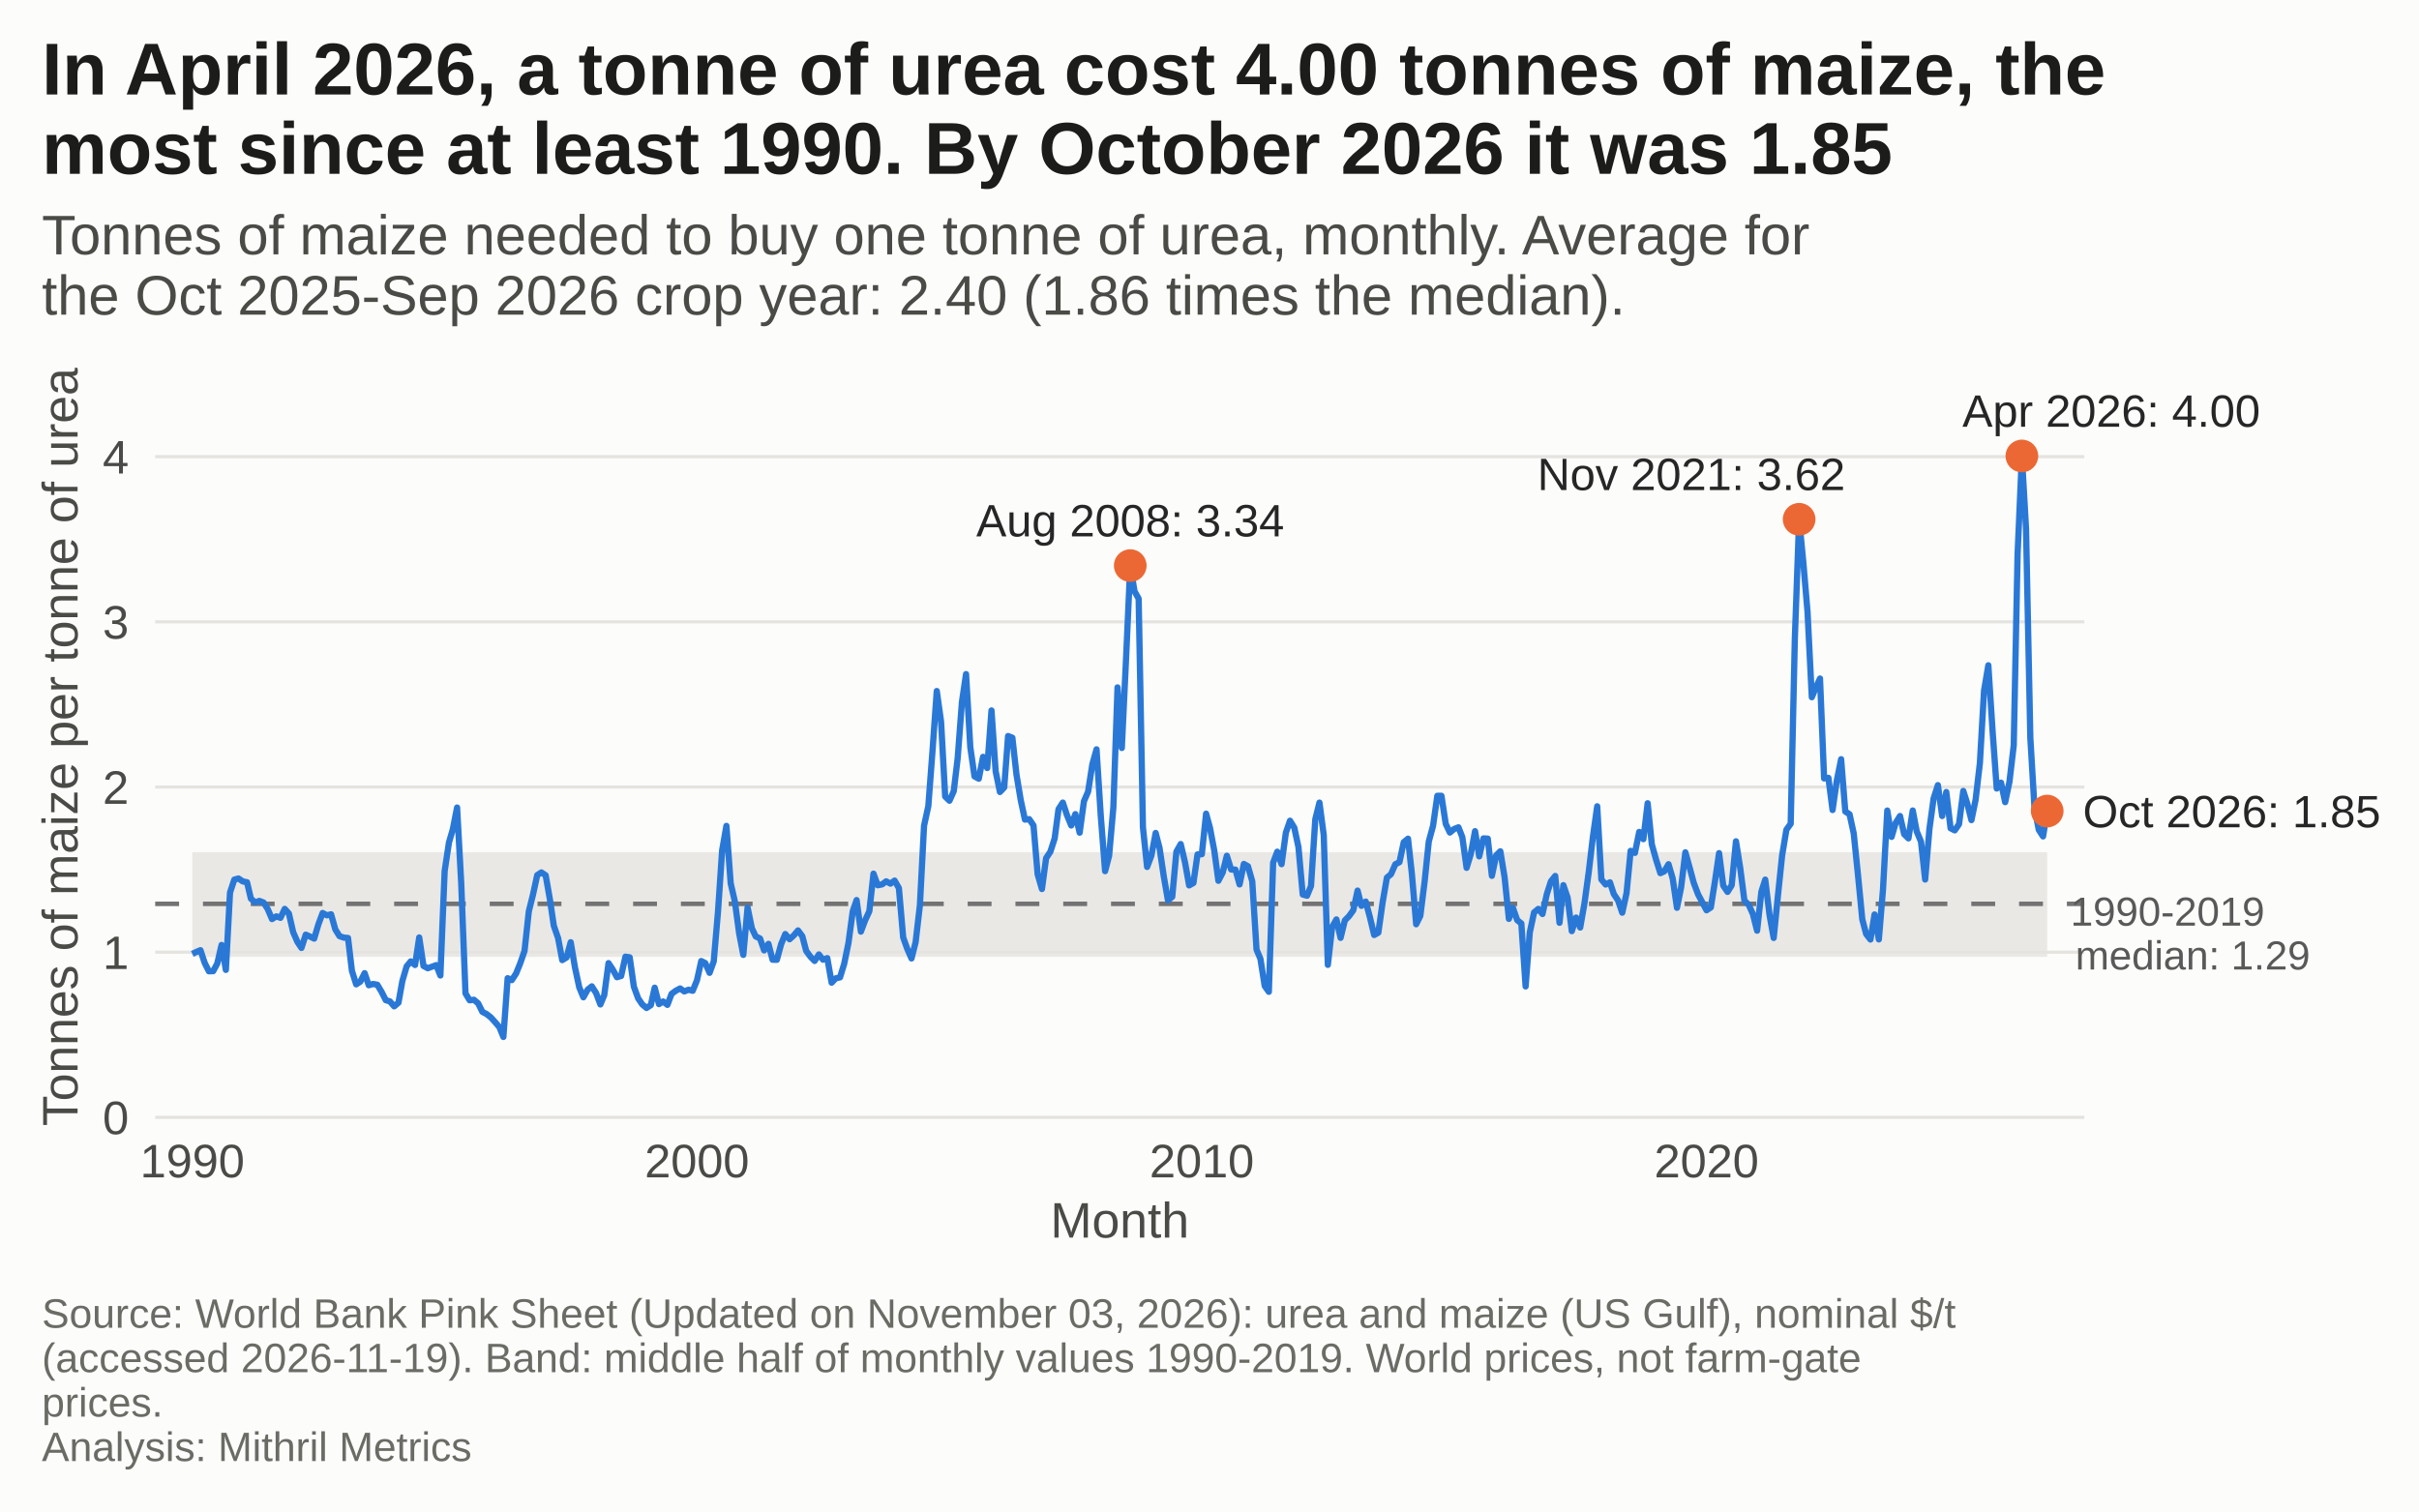
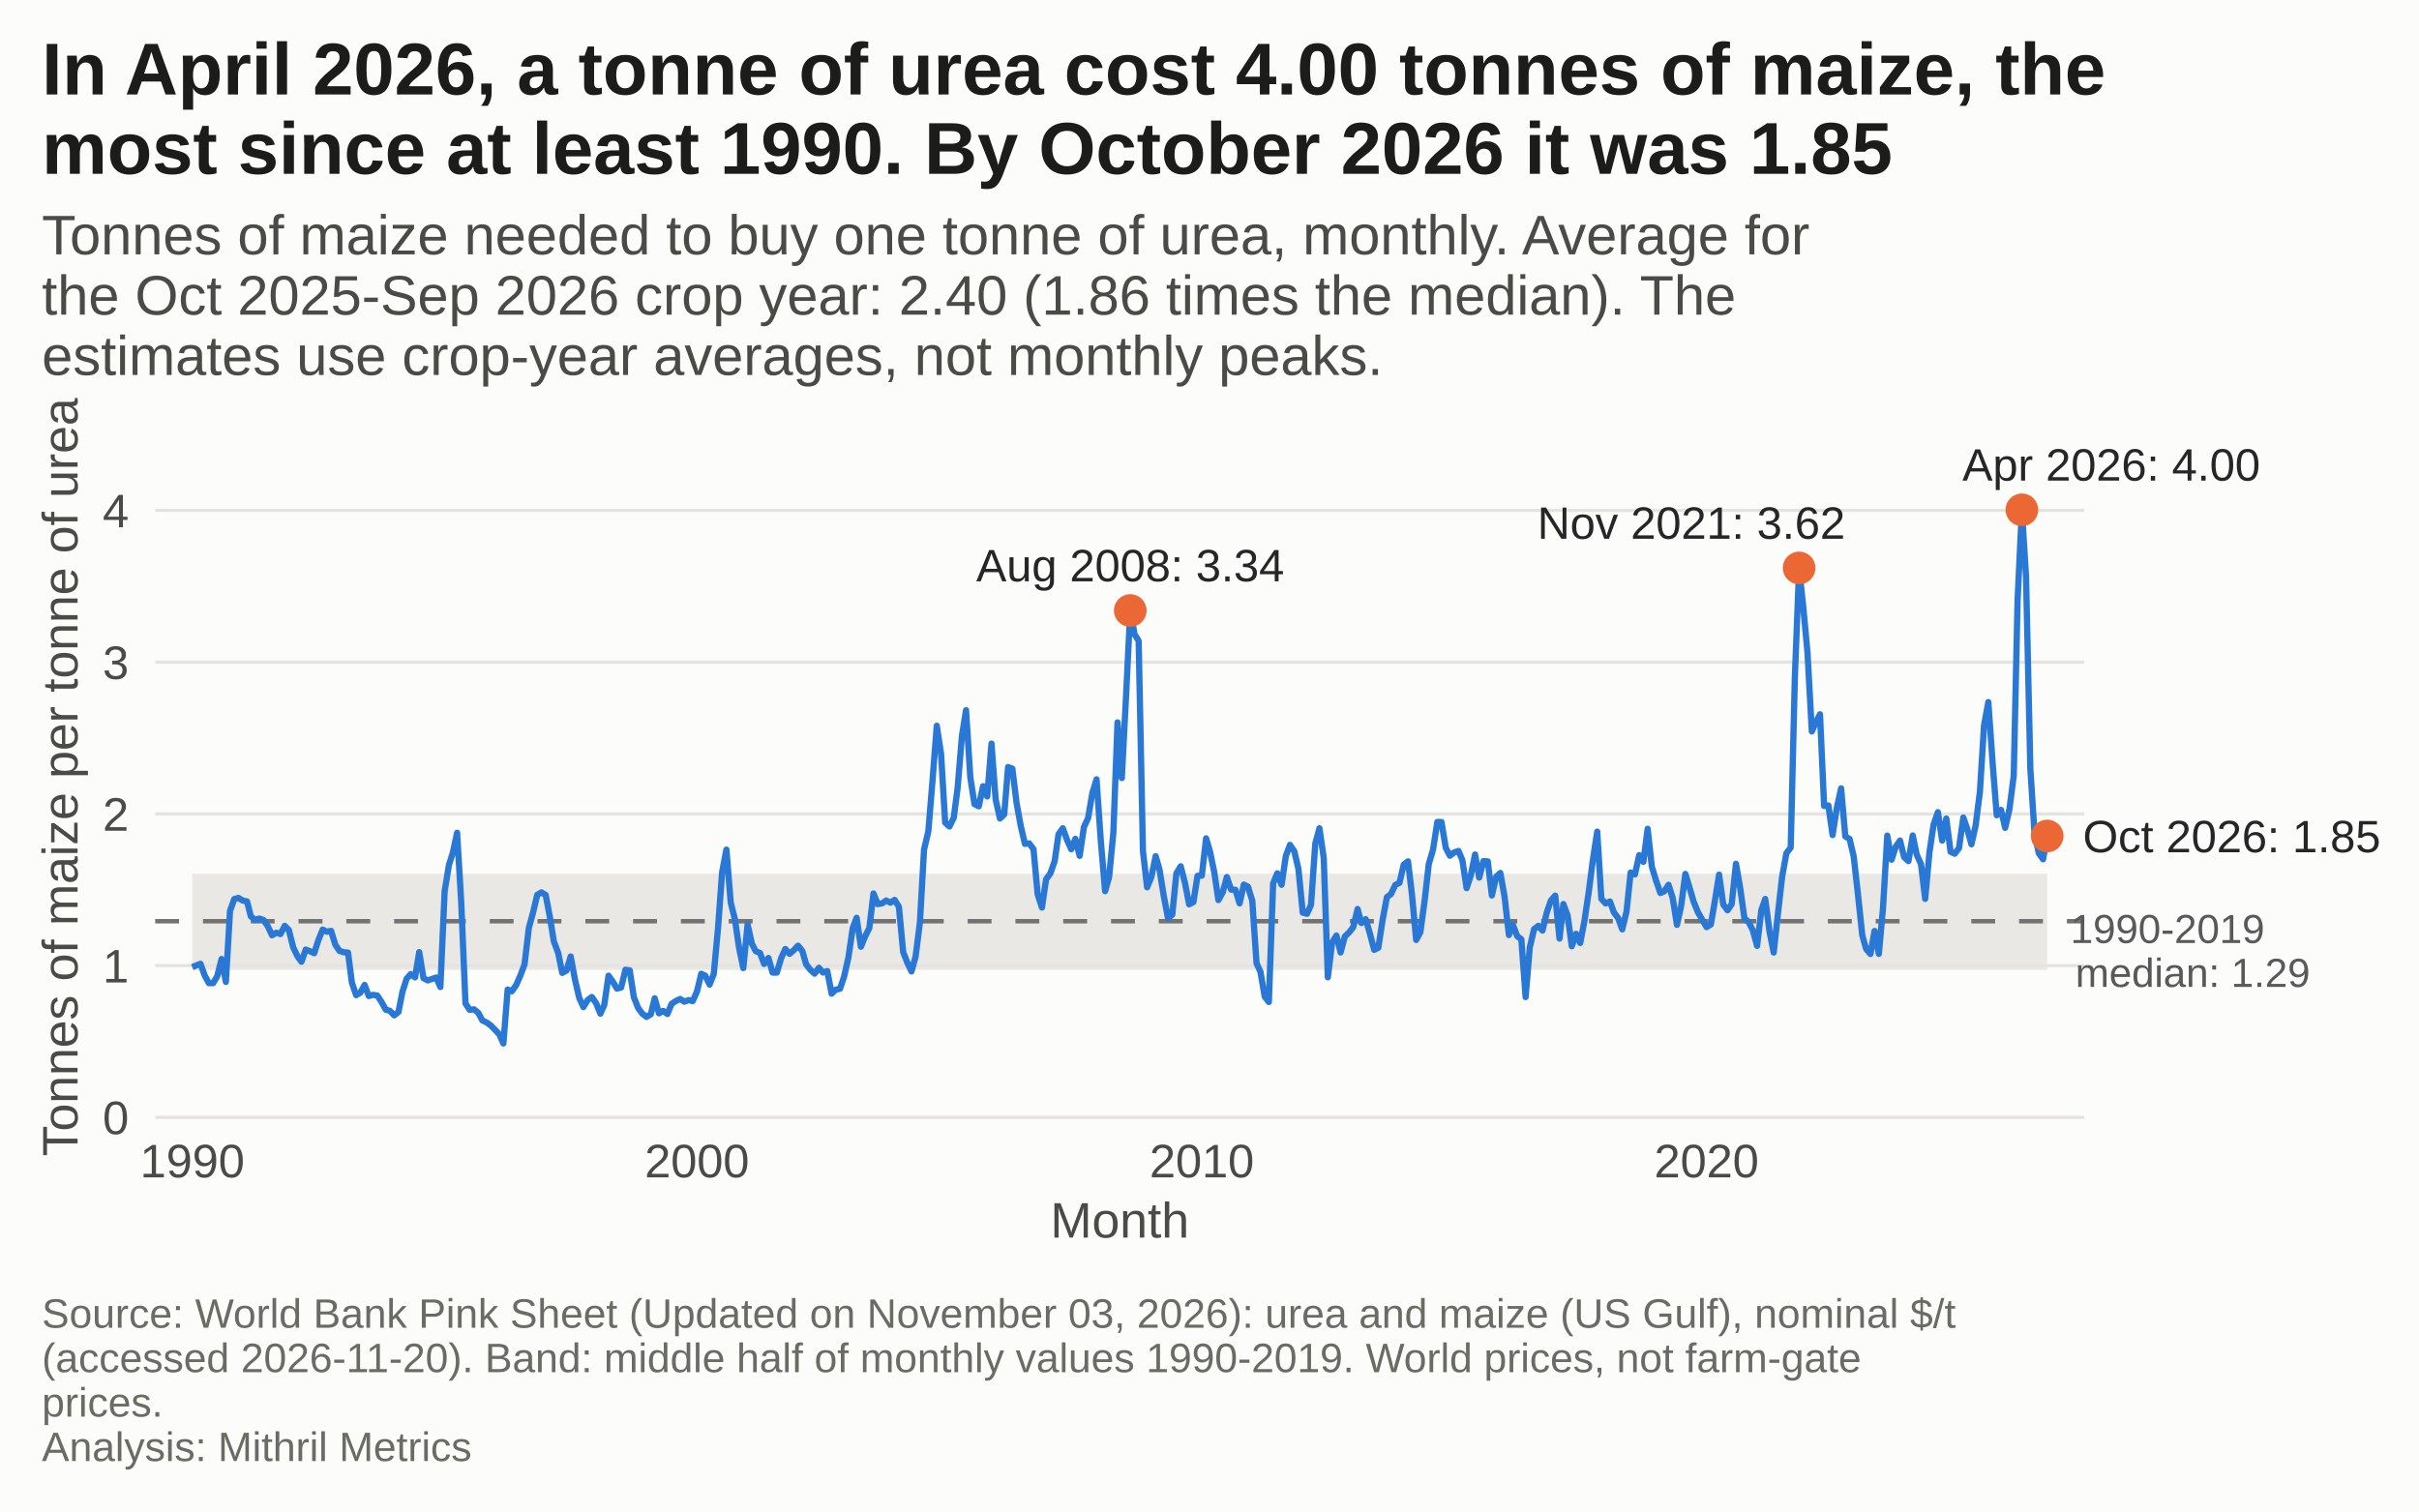
<svg xmlns="http://www.w3.org/2000/svg" width="576.00pt" height="360.00pt" viewBox="0 0 576.00 360.00">
  <g class="svglite">
    <defs>
      <style type="text/css">
    .svglite line, .svglite polyline, .svglite polygon, .svglite path, .svglite rect, .svglite circle {
      fill: none;
      stroke: #000000;
      stroke-linecap: round;
      stroke-linejoin: round;
      stroke-miterlimit: 10.00;
    }
    .svglite text {
      white-space: pre;
    }
    .svglite g.glyphgroup path {
      fill: inherit;
      stroke: none;
    }
  </style>
    </defs>
    <rect width="100%" height="100%" style="stroke: none; fill: #FCFCFB;" />
    <defs>
      <clipPath id="cpMC4wMHw1NzYuMDB8MC4wMHwzNjAuMDA=">
        <rect x="0.00" y="0.00" width="576.00" height="360.00" />
      </clipPath>
    </defs>
    <g clip-path="url(#cpMC4wMHw1NzYuMDB8MC4wMHwzNjAuMDA=)">
-       <rect x="0.00" y="0" width="576.00" height="360.00" style="stroke-width: 1.36; stroke: none; fill: #FCFCFB;" />
+       <rect x="0.00" y="0.00" width="576.00" height="360.00" style="stroke-width: 1.36; stroke: none; fill: #FCFCFB;" />
      <polyline points="36.95,266.12 496.30,266.12 " style="stroke-width: 0.75; stroke: #E4E3DF; stroke-linecap: butt;" />
-       <polyline points="36.95,226.78 496.30,226.78 " style="stroke-width: 0.75; stroke: #E4E3DF; stroke-linecap: butt;" />
-       <polyline points="36.95,187.44 496.30,187.44 " style="stroke-width: 0.75; stroke: #E4E3DF; stroke-linecap: butt;" />
-       <polyline points="36.95,148.10 496.30,148.10 " style="stroke-width: 0.75; stroke: #E4E3DF; stroke-linecap: butt;" />
-       <polyline points="36.95,108.76 496.30,108.76 " style="stroke-width: 0.75; stroke: #E4E3DF; stroke-linecap: butt;" />
-       <rect x="45.79" y="202.96" width="441.68" height="24.94" style="stroke-width: 1.36; stroke: none; stroke-linecap: butt; stroke-linejoin: miter; fill: #E4E3DF; fill-opacity: 0.80;" />
-       <line x1="36.95" y1="215.27" x2="496.30" y2="215.27" style="stroke-width: 1.07; stroke: #737373; stroke-dasharray: 5.69,5.69; stroke-linecap: butt;" />
-       <polyline points="45.79,227.19 46.81,226.70 47.73,226.31 48.75,229.36 49.74,231.33 50.76,231.30 51.74,229.48 52.76,225.06 53.78,231.00 54.77,212.58 55.79,209.50 56.78,209.23 57.80,209.92 58.82,210.13 59.74,214.02 60.76,214.94 61.75,214.57 62.77,214.96 63.75,216.52 64.77,218.90 65.79,218.25 66.78,218.60 67.80,216.47 68.79,217.58 69.81,222.03 70.83,224.35 71.78,225.77 72.80,222.61 73.79,223.05 74.81,223.55 75.80,220.20 76.82,217.45 77.84,218.00 78.83,217.76 79.85,221.37 80.83,222.95 81.85,223.31 82.87,223.40 83.79,231.19 84.81,234.44 85.80,233.80 86.82,231.78 87.81,234.66 88.83,234.35 89.85,234.54 90.84,236.20 91.86,238.21 92.84,238.50 93.86,239.68 94.88,238.82 95.81,233.63 96.83,230.15 97.81,228.97 98.83,229.83 99.82,223.28 100.84,230.06 101.86,230.61 102.85,230.24 103.87,229.87 104.86,232.34 105.88,207.44 106.90,200.68 107.82,197.52 108.84,192.33 109.82,210.27 110.84,236.59 111.83,238.24 112.85,238.11 113.87,238.99 114.86,240.99 115.88,241.53 116.87,242.31 117.89,243.44 118.91,244.63 119.86,246.97 120.88,232.98 121.87,233.43 122.89,231.86 123.88,229.42 124.90,226.46 125.92,217.04 126.90,213.12 127.92,208.43 128.91,207.79 129.93,208.47 130.95,214.27 131.87,220.49 132.89,223.43 133.88,228.67 134.90,228.04 135.89,224.41 136.91,230.40 137.93,235.16 138.91,237.53 139.93,235.71 140.92,234.92 141.94,236.52 142.96,239.23 143.88,237.01 144.90,229.39 145.89,230.89 146.91,232.74 147.90,232.45 148.92,227.85 149.94,228.01 150.93,234.98 151.95,237.77 152.93,239.22 153.95,240.07 154.97,239.39 155.89,235.24 156.91,239.15 157.90,238.52 158.92,239.33 159.91,236.71 160.93,235.96 161.95,235.42 162.94,236.13 163.96,235.72 164.94,235.98 165.96,233.48 166.98,228.89 167.94,229.38 168.96,231.70 169.95,228.98 170.97,217.07 171.95,202.54 172.97,196.70 173.99,210.39 174.98,214.70 176.00,222.28 176.99,227.42 178.01,216.12 179.03,221.09 179.95,223.03 180.97,223.52 181.96,226.36 182.98,224.80 183.96,228.58 184.98,228.60 186.00,224.86 186.99,222.46 188.01,223.70 189.00,222.80 190.02,221.60 191.04,222.97 191.96,226.47 192.98,227.86 193.97,228.87 194.99,227.32 195.97,228.57 196.99,228.19 198.02,234.05 199.00,233.02 200.02,232.78 201.01,229.57 202.03,224.59 203.05,217.05 203.97,214.37 204.99,221.89 205.98,219.24 207.00,217.03 207.99,208.08 209.01,210.84 210.03,210.64 211.01,209.91 212.03,210.46 213.02,209.73 214.04,211.52 215.06,223.27 216.02,225.95 217.04,228.28 218.02,224.42 219.04,215.61 220.03,196.67 221.05,191.97 222.07,178.48 223.06,164.58 224.08,171.86 225.06,189.71 226.08,190.71 227.10,188.44 228.03,180.63 229.05,167.22 230.03,160.55 231.05,178.00 232.04,184.91 233.06,185.47 234.08,180.26 235.07,182.92 236.09,169.21 237.08,183.70 238.10,188.63 239.12,187.55 240.04,175.30 241.06,175.71 242.04,184.49 243.06,190.60 244.05,195.20 245.07,195.10 246.09,196.59 247.08,208.24 248.10,211.74 249.09,204.39 250.11,202.86 251.13,199.69 252.05,192.72 253.07,191.15 254.06,194.14 255.08,196.61 256.06,193.90 257.08,198.32 258.10,190.85 259.09,188.54 260.11,182.00 261.10,178.47 262.12,194.44 263.14,207.48 264.09,203.85 265.11,192.28 266.10,163.72 267.12,178.15 268.11,157.31 269.13,134.71 270.15,140.85 271.13,142.58 272.15,197.07 273.14,206.48 274.16,203.79 275.18,198.39 276.10,201.95 277.12,208.78 278.11,214.45 279.13,213.59 280.12,202.85 281.14,201.03 282.16,205.36 283.15,210.88 284.17,210.30 285.15,203.50 286.17,203.45 287.19,193.79 288.11,197.16 289.13,202.56 290.12,209.78 291.14,207.82 292.13,203.82 293.15,207.09 294.17,207.12 295.16,210.65 296.18,205.77 297.16,206.32 298.18,209.91 299.20,226.16 300.13,228.38 301.15,234.85 302.13,236.22 303.15,205.48 304.14,202.85 305.16,205.82 306.18,198.34 307.17,195.47 308.19,197.12 309.18,201.75 310.20,213.05 311.22,213.34 312.17,211.03 313.19,195.14 314.18,191.16 315.20,198.87 316.18,229.80 317.20,220.79 318.22,218.98 319.21,223.37 320.23,219.21 321.22,218.21 322.24,216.80 323.26,212.11 324.18,215.75 325.20,214.73 326.19,218.44 327.21,222.69 328.20,222.13 329.22,214.93 330.24,209.02 331.22,208.21 332.24,205.85 333.23,205.34 334.25,200.59 335.27,199.75 336.19,208.16 337.21,220.13 338.20,218.14 339.22,209.99 340.21,200.44 341.23,196.69 342.25,189.54 343.23,189.54 344.25,196.22 345.24,198.29 346.26,197.44 347.28,197.04 348.20,199.39 349.22,206.69 350.21,203.43 351.23,197.96 352.22,203.96 353.24,199.68 354.26,199.74 355.24,208.60 356.26,203.72 357.25,202.75 358.27,208.97 359.29,218.85 360.25,216.22 361.27,219.15 362.25,219.94 363.27,234.94 364.26,222.11 365.28,217.32 366.30,216.47 367.29,217.69 368.31,212.99 369.30,209.90 370.32,208.63 371.34,219.78 372.26,210.82 373.28,213.83 374.27,221.77 375.29,218.53 376.27,220.91 377.29,215.10 378.31,207.63 379.30,199.27 380.32,192.04 381.31,209.46 382.33,210.67 383.35,210.14 384.27,212.94 385.29,214.46 386.28,217.38 387.30,212.74 388.28,202.65 389.30,203.14 390.32,198.14 391.31,199.86 392.33,191.31 393.32,201.09 394.34,204.76 395.36,207.96 396.28,207.54 397.30,205.83 398.29,209.21 399.31,216.21 400.29,211.39 401.31,203.00 402.33,206.65 403.32,210.32 404.34,213.01 405.33,214.88 406.35,216.80 407.37,216.12 408.32,210.14 409.34,203.19 410.33,210.92 411.35,212.43 412.34,210.85 413.36,200.38 414.38,206.79 415.37,214.49 416.39,215.50 417.37,217.64 418.39,221.66 419.41,212.37 420.33,209.50 421.36,217.99 422.34,223.39 423.36,213.24 424.35,203.73 425.37,197.60 426.39,196.19 427.38,152.01 428.40,123.68 429.38,133.75 430.40,145.74 431.42,166.06 432.35,163.81 433.37,161.61 434.35,185.40 435.37,185.26 436.36,192.92 437.38,185.85 438.40,180.82 439.39,193.27 440.41,193.94 441.40,198.50 442.42,208.46 443.44,218.96 444.36,222.46 445.38,223.77 446.36,217.80 447.38,223.74 448.37,211.82 449.39,193.05 450.41,199.32 451.40,195.97 452.42,194.35 453.41,198.68 454.43,199.68 455.45,193.04 456.40,198.01 457.42,200.45 458.41,209.48 459.43,197.39 460.42,190.17 461.44,187.00 462.46,194.35 463.44,188.64 464.46,197.27 465.45,197.77 466.47,196.30 467.49,188.38 468.41,191.29 469.43,195.33 470.42,190.49 471.44,181.76 472.43,164.49 473.45,158.45 474.47,174.23 475.45,187.80 476.47,186.41 477.46,191.05 478.48,186.21 479.50,177.53 480.42,131.92 481.44,108.60 482.43,125.92 483.45,175.68 484.44,192.38 485.46,197.63 486.48,199.21 487.47,193.17 " style="stroke-width: 1.49; stroke: #2A78D6; stroke-linecap: butt;" />
-       <circle cx="269.13" cy="134.71" r="3.44" style="stroke-width: 0.90; stroke: #EB6834; fill: #EB6834;" />
-       <circle cx="428.40" cy="123.68" r="3.44" style="stroke-width: 0.90; stroke: #EB6834; fill: #EB6834;" />
-       <circle cx="481.44" cy="108.60" r="3.44" style="stroke-width: 0.90; stroke: #EB6834; fill: #EB6834;" />
-       <circle cx="487.47" cy="193.17" r="3.44" style="stroke-width: 0.90; stroke: #EB6834; fill: #EB6834;" />
-       <text x="269.13" y="127.75" text-anchor="middle" style="font-size: 10.81px;fill: #262626; font-family: &quot;Arial&quot;;" textLength="73.20px" lengthAdjust="spacingAndGlyphs">Aug 2008: 3.34</text>
-       <text x="439.38" y="116.72" text-anchor="end" style="font-size: 10.81px;fill: #262626; font-family: &quot;Arial&quot;;" textLength="73.20px" lengthAdjust="spacingAndGlyphs">Nov 2021: 3.62</text>
-       <text x="467.28" y="101.64" style="font-size: 10.81px;fill: #262626; font-family: &quot;Arial&quot;;" textLength="70.80px" lengthAdjust="spacingAndGlyphs">Apr 2026: 4.00</text>
-       <text x="495.96" y="197.04" style="font-size: 10.81px;fill: #262626; font-family: &quot;Arial&quot;;" textLength="70.80px" lengthAdjust="spacingAndGlyphs">Oct 2026: 1.85</text>
-       <text x="493.01" y="220.46" style="font-size: 9.67px;fill: #595959; font-family: &quot;Arial&quot;;" textLength="46.22px" lengthAdjust="spacingAndGlyphs">1990-2019</text>
-       <text x="494.17" y="230.91" style="font-size: 9.67px;fill: #595959; font-family: &quot;Arial&quot;;" textLength="55.91px" lengthAdjust="spacingAndGlyphs">median: 1.29</text>
+       <polyline points="36.95,229.98 496.30,229.98 " style="stroke-width: 0.75; stroke: #E4E3DF; stroke-linecap: butt;" />
+       <polyline points="36.95,193.85 496.30,193.85 " style="stroke-width: 0.75; stroke: #E4E3DF; stroke-linecap: butt;" />
+       <polyline points="36.95,157.71 496.30,157.71 " style="stroke-width: 0.75; stroke: #E4E3DF; stroke-linecap: butt;" />
+       <polyline points="36.95,121.57 496.30,121.57 " style="stroke-width: 0.75; stroke: #E4E3DF; stroke-linecap: butt;" />
+       <rect x="45.79" y="208.10" width="441.68" height="22.91" style="stroke-width: 1.36; stroke: none; stroke-linecap: butt; stroke-linejoin: miter; fill: #E4E3DF; fill-opacity: 0.80;" />
+       <line x1="36.95" y1="219.41" x2="496.30" y2="219.41" style="stroke-width: 1.07; stroke: #737373; stroke-dasharray: 5.69,5.69; stroke-linecap: butt;" />
+       <polyline points="45.79,230.36 46.81,229.91 47.73,229.55 48.75,232.35 49.74,234.16 50.76,234.14 51.74,232.47 52.76,228.41 53.78,233.86 54.77,216.94 55.79,214.11 56.78,213.86 57.80,214.49 58.82,214.69 59.74,218.27 60.76,219.10 61.75,218.77 62.77,219.13 63.75,220.56 64.77,222.75 65.79,222.15 66.78,222.47 67.80,220.51 68.79,221.53 69.81,225.62 70.83,227.75 71.78,229.06 72.80,226.15 73.79,226.55 74.81,227.02 75.80,223.94 76.82,221.41 77.84,221.91 78.83,221.70 79.85,225.01 80.83,226.47 81.85,226.80 82.87,226.88 83.79,234.04 84.81,237.02 85.80,236.43 86.82,234.58 87.81,237.22 88.83,236.94 89.85,237.11 90.84,238.63 91.86,240.48 92.84,240.75 93.86,241.83 94.88,241.04 95.81,236.28 96.83,233.08 97.81,231.99 98.83,232.78 99.82,226.77 100.84,232.99 101.86,233.50 102.85,233.16 103.87,232.82 104.86,235.09 105.88,212.22 106.90,206.00 107.82,203.10 108.84,198.34 109.82,214.82 110.84,238.99 111.83,240.51 112.85,240.39 113.87,241.20 114.86,243.04 115.88,243.53 116.87,244.25 117.89,245.28 118.91,246.38 119.86,248.53 120.88,235.68 121.87,236.09 122.89,234.65 123.88,232.41 124.90,229.69 125.92,221.03 126.90,217.44 127.92,213.13 128.91,212.54 129.93,213.16 130.95,218.49 131.87,224.20 132.89,226.90 133.88,231.72 134.90,231.14 135.89,227.80 136.91,233.31 137.93,237.68 138.91,239.86 139.93,238.18 140.92,237.46 141.94,238.93 142.96,241.42 143.88,239.38 144.90,232.38 145.89,233.76 146.91,235.46 147.90,235.20 148.92,230.97 149.94,231.11 150.93,237.51 151.95,240.07 152.93,241.41 153.95,242.19 154.97,241.57 155.89,237.76 156.91,241.35 157.90,240.76 158.92,241.51 159.91,239.10 160.93,238.41 161.95,237.92 162.94,238.57 163.96,238.19 164.94,238.44 165.96,236.14 166.98,231.92 167.94,232.38 168.96,234.50 169.95,232.01 170.97,221.07 171.95,207.71 172.97,202.35 173.99,214.92 174.98,218.89 176.00,225.85 176.99,230.57 178.01,220.19 179.03,224.76 179.95,226.54 180.97,226.98 181.96,229.59 182.98,228.16 183.96,231.64 184.98,231.65 186.00,228.22 186.99,226.02 188.01,227.16 189.00,226.32 190.02,225.23 191.04,226.48 191.96,229.70 192.98,230.98 193.97,231.90 194.99,230.48 195.97,231.63 196.99,231.28 198.02,236.66 199.00,235.71 200.02,235.49 201.01,232.55 202.03,227.97 203.05,221.04 203.97,218.59 204.99,225.49 205.98,223.06 207.00,221.02 207.99,212.81 209.01,215.34 210.03,215.16 211.01,214.48 212.03,214.99 213.02,214.32 214.04,215.97 215.06,226.76 216.02,229.22 217.04,231.36 218.02,227.81 219.04,219.72 220.03,202.33 221.05,198.01 222.07,185.61 223.06,172.85 224.08,179.54 225.06,195.93 226.08,196.85 227.10,194.77 228.03,187.59 229.05,175.27 230.03,169.15 231.05,185.17 232.04,191.53 233.06,192.03 234.08,187.25 235.07,189.70 236.09,177.10 237.08,190.41 238.10,194.94 239.12,193.95 240.04,182.69 241.06,183.07 242.04,191.13 243.06,196.75 244.05,200.98 245.07,200.88 246.09,202.25 247.08,212.96 248.10,216.16 249.09,209.41 250.11,208.01 251.13,205.10 252.05,198.70 253.07,197.25 254.06,200.00 255.08,202.27 256.06,199.78 257.08,203.84 258.10,196.97 259.09,194.86 260.11,188.85 261.10,185.61 262.12,200.28 263.14,212.25 264.09,208.92 265.11,198.29 266.10,172.06 267.12,185.31 268.11,166.17 269.13,145.41 270.15,151.05 271.13,152.64 272.15,202.69 273.14,211.33 274.16,208.86 275.18,203.91 276.10,207.17 277.12,213.45 278.11,218.65 279.13,217.86 280.12,208.00 281.14,206.33 282.16,210.30 283.15,215.38 284.17,214.84 285.15,208.60 286.17,208.55 287.19,199.67 288.11,202.78 289.13,207.74 290.12,214.37 291.14,212.56 292.13,208.89 293.15,211.89 294.17,211.92 295.16,215.16 296.18,210.68 297.16,211.19 298.18,214.48 299.20,229.41 300.13,231.45 301.15,237.39 302.13,238.65 303.15,210.41 304.14,208.00 305.16,210.73 306.18,203.86 307.17,201.22 308.19,202.73 309.18,206.99 310.20,217.37 311.22,217.63 312.17,215.51 313.19,200.91 314.18,197.27 315.20,204.35 316.18,232.76 317.20,224.49 318.22,222.82 319.21,226.85 320.23,223.03 321.22,222.11 322.24,220.81 323.26,216.50 324.18,219.85 325.20,218.92 326.19,222.33 327.21,226.23 328.20,225.72 329.22,219.10 330.24,213.67 331.22,212.93 332.24,210.76 333.23,210.28 334.25,205.92 335.27,205.15 336.19,212.88 337.21,223.87 338.20,222.05 339.22,214.56 340.21,205.79 341.23,202.35 342.25,195.77 343.23,195.77 344.25,201.91 345.24,203.81 346.26,203.03 347.28,202.67 348.20,204.82 349.22,211.53 350.21,208.53 351.23,203.51 352.22,209.02 353.24,205.09 354.26,205.15 355.24,213.28 356.26,208.80 357.25,207.91 358.27,213.62 359.29,222.70 360.25,220.28 361.27,222.97 362.25,223.70 363.27,237.47 364.26,225.69 365.28,221.30 366.30,220.51 367.29,221.63 368.31,217.32 369.30,214.47 370.32,213.31 371.34,223.55 372.26,215.32 373.28,218.08 374.27,225.38 375.29,222.41 376.27,224.59 377.29,219.25 378.31,212.39 379.30,204.72 380.32,198.07 381.31,214.07 382.33,215.18 383.35,214.70 384.27,217.27 385.29,218.66 386.28,221.35 387.30,217.09 388.28,207.81 389.30,208.26 390.32,203.67 391.31,205.25 392.33,197.40 393.32,206.39 394.34,209.76 395.36,212.69 396.28,212.30 397.30,210.74 398.29,213.85 399.31,220.28 400.29,215.84 401.31,208.14 402.33,211.49 403.32,214.87 404.34,217.34 405.33,219.05 406.35,220.81 407.37,220.19 408.32,214.69 409.34,208.31 410.33,215.42 411.35,216.80 412.34,215.35 413.36,205.73 414.38,211.62 415.37,218.70 416.39,219.62 417.37,221.58 418.39,225.28 419.41,216.75 420.33,214.11 421.36,221.91 422.34,226.87 423.36,217.55 424.35,208.81 425.37,203.18 426.39,201.88 427.38,161.30 428.40,135.27 429.38,144.53 430.40,155.54 431.42,174.21 432.35,172.14 433.37,170.12 434.35,191.97 435.37,191.84 436.36,198.88 437.38,192.39 438.40,187.77 439.39,199.20 440.41,199.81 441.40,204.01 442.42,213.15 443.44,222.80 444.36,226.02 445.38,227.21 446.36,221.73 447.38,227.19 448.37,216.24 449.39,199.00 450.41,204.76 451.40,201.68 452.42,200.19 453.41,204.17 454.43,205.09 455.45,198.99 456.40,203.55 457.42,205.80 458.41,214.09 459.43,202.99 460.42,196.35 461.44,193.44 462.46,200.19 463.44,194.95 464.46,202.87 465.45,203.33 466.47,201.99 467.49,194.71 468.41,197.38 469.43,201.09 470.42,196.65 471.44,188.63 472.43,172.77 473.45,167.22 474.47,181.71 475.45,194.17 476.47,192.90 477.46,197.17 478.48,192.71 479.50,184.74 480.42,142.84 481.44,121.42 482.43,137.33 483.45,183.05 484.44,198.38 485.46,203.20 486.48,204.66 487.47,199.11 " style="stroke-width: 1.49; stroke: #2A78D6; stroke-linecap: butt;" />
+       <circle cx="269.13" cy="145.41" r="3.44" style="stroke-width: 0.90; stroke: #EB6834; fill: #EB6834;" />
+       <circle cx="428.40" cy="135.27" r="3.44" style="stroke-width: 0.90; stroke: #EB6834; fill: #EB6834;" />
+       <circle cx="481.44" cy="121.42" r="3.44" style="stroke-width: 0.90; stroke: #EB6834; fill: #EB6834;" />
+       <circle cx="487.47" cy="199.11" r="3.44" style="stroke-width: 0.90; stroke: #EB6834; fill: #EB6834;" />
+       <text x="269.13" y="138.45" text-anchor="middle" style="font-size: 10.81px;fill: #262626; font-family: &quot;Arial&quot;;" textLength="73.20px" lengthAdjust="spacingAndGlyphs">Aug 2008: 3.34</text>
+       <text x="439.38" y="128.32" text-anchor="end" style="font-size: 10.81px;fill: #262626; font-family: &quot;Arial&quot;;" textLength="73.20px" lengthAdjust="spacingAndGlyphs">Nov 2021: 3.62</text>
+       <text x="467.28" y="114.46" style="font-size: 10.81px;fill: #262626; font-family: &quot;Arial&quot;;" textLength="70.80px" lengthAdjust="spacingAndGlyphs">Apr 2026: 4.00</text>
+       <text x="495.96" y="202.98" style="font-size: 10.81px;fill: #262626; font-family: &quot;Arial&quot;;" textLength="70.80px" lengthAdjust="spacingAndGlyphs">Oct 2026: 1.85</text>
+       <text x="493.01" y="224.60" style="font-size: 9.67px;fill: #595959; font-family: &quot;Arial&quot;;" textLength="46.22px" lengthAdjust="spacingAndGlyphs">1990-2019</text>
+       <text x="494.17" y="235.05" style="font-size: 9.67px;fill: #595959; font-family: &quot;Arial&quot;;" textLength="55.91px" lengthAdjust="spacingAndGlyphs">median: 1.29</text>
      <text x="30.68" y="270.12" text-anchor="end" style="font-size: 11.20px;fill: #4A4A46; font-family: &quot;Arial&quot;;" textLength="6.22px" lengthAdjust="spacingAndGlyphs">0</text>
-       <text x="30.68" y="230.79" text-anchor="end" style="font-size: 11.20px;fill: #4A4A46; font-family: &quot;Arial&quot;;" textLength="6.22px" lengthAdjust="spacingAndGlyphs">1</text>
-       <text x="30.68" y="191.45" text-anchor="end" style="font-size: 11.20px;fill: #4A4A46; font-family: &quot;Arial&quot;;" textLength="6.22px" lengthAdjust="spacingAndGlyphs">2</text>
-       <text x="30.68" y="152.11" text-anchor="end" style="font-size: 11.20px;fill: #4A4A46; font-family: &quot;Arial&quot;;" textLength="6.22px" lengthAdjust="spacingAndGlyphs">3</text>
-       <text x="30.68" y="112.77" text-anchor="end" style="font-size: 11.20px;fill: #4A4A46; font-family: &quot;Arial&quot;;" textLength="6.22px" lengthAdjust="spacingAndGlyphs">4</text>
+       <text x="30.68" y="233.99" text-anchor="end" style="font-size: 11.20px;fill: #4A4A46; font-family: &quot;Arial&quot;;" textLength="6.22px" lengthAdjust="spacingAndGlyphs">1</text>
+       <text x="30.68" y="197.85" text-anchor="end" style="font-size: 11.20px;fill: #4A4A46; font-family: &quot;Arial&quot;;" textLength="6.22px" lengthAdjust="spacingAndGlyphs">2</text>
+       <text x="30.68" y="161.72" text-anchor="end" style="font-size: 11.20px;fill: #4A4A46; font-family: &quot;Arial&quot;;" textLength="6.22px" lengthAdjust="spacingAndGlyphs">3</text>
+       <text x="30.68" y="125.58" text-anchor="end" style="font-size: 11.20px;fill: #4A4A46; font-family: &quot;Arial&quot;;" textLength="6.22px" lengthAdjust="spacingAndGlyphs">4</text>
      <text x="45.79" y="280.41" text-anchor="middle" style="font-size: 11.20px;fill: #4A4A46; font-family: &quot;Arial&quot;;" textLength="24.88px" lengthAdjust="spacingAndGlyphs">1990</text>
      <text x="165.96" y="280.41" text-anchor="middle" style="font-size: 11.20px;fill: #4A4A46; font-family: &quot;Arial&quot;;" textLength="24.88px" lengthAdjust="spacingAndGlyphs">2000</text>
      <text x="286.17" y="280.41" text-anchor="middle" style="font-size: 11.20px;fill: #4A4A46; font-family: &quot;Arial&quot;;" textLength="24.88px" lengthAdjust="spacingAndGlyphs">2010</text>
      <text x="406.35" y="280.41" text-anchor="middle" style="font-size: 11.20px;fill: #4A4A46; font-family: &quot;Arial&quot;;" textLength="24.88px" lengthAdjust="spacingAndGlyphs">2020</text>
      <text x="266.63" y="294.76" text-anchor="middle" style="font-size: 11.90px;fill: #4A4A46; font-family: &quot;Arial&quot;;" textLength="33.03px" lengthAdjust="spacingAndGlyphs">Month</text>
-       <text transform="translate(18.47,177.91) rotate(-90)" text-anchor="middle" style="font-size: 11.90px;fill: #4A4A46; font-family: &quot;Arial&quot;;" textLength="180.34px" lengthAdjust="spacingAndGlyphs">Tonnes of maize per tonne of urea</text>
+       <text transform="translate(18.47,185.09) rotate(-90)" text-anchor="middle" style="font-size: 11.90px;fill: #4A4A46; font-family: &quot;Arial&quot;;" textLength="180.34px" lengthAdjust="spacingAndGlyphs">Tonnes of maize per tonne of urea</text>
      <text x="9.96" y="60.58" style="font-size: 13.30px;fill: #4A4A46; font-family: &quot;Arial&quot;;" textLength="420.61px" lengthAdjust="spacingAndGlyphs">Tonnes of maize needed to buy one tonne of urea, monthly. Average for</text>
-       <text x="9.96" y="74.94" style="font-size: 13.30px;fill: #4A4A46; font-family: &quot;Arial&quot;;" textLength="376.72px" lengthAdjust="spacingAndGlyphs">the Oct 2025-Sep 2026 crop year: 2.40 (1.86 times the median).</text>
+       <text x="9.96" y="74.94" style="font-size: 13.30px;fill: #4A4A46; font-family: &quot;Arial&quot;;" textLength="403.08px" lengthAdjust="spacingAndGlyphs">the Oct 2025-Sep 2026 crop year: 2.40 (1.86 times the median). The</text>
+       <text x="9.96" y="89.31" style="font-size: 13.30px;fill: #4A4A46; font-family: &quot;Arial&quot;;" textLength="319.16px" lengthAdjust="spacingAndGlyphs">estimates use crop-year averages, not monthly peaks.</text>
      <text x="9.96" y="22.50" style="font-size: 17.50px; font-weight: bold;fill: #1C1C1A; font-family: &quot;Arial&quot;;" textLength="491.38px" lengthAdjust="spacingAndGlyphs">In April 2026, a tonne of urea cost 4.00 tonnes of maize, the</text>
      <text x="9.96" y="41.40" style="font-size: 17.50px; font-weight: bold;fill: #1C1C1A; font-family: &quot;Arial&quot;;" textLength="440.64px" lengthAdjust="spacingAndGlyphs">most since at least 1990. By October 2026 it was 1.85</text>
      <text x="9.96" y="316.23" style="font-size: 9.80px;fill: #6B6B66; font-family: &quot;Arial&quot;;" textLength="455.75px" lengthAdjust="spacingAndGlyphs">Source: World Bank Pink Sheet (Updated on November 03, 2026): urea and maize (US Gulf), nominal $/t</text>
-       <text x="9.96" y="326.81" style="font-size: 9.80px;fill: #6B6B66; font-family: &quot;Arial&quot;;" textLength="433.30px" lengthAdjust="spacingAndGlyphs">(accessed 2026-11-19). Band: middle half of monthly values 1990-2019. World prices, not farm-gate</text>
+       <text x="9.96" y="326.81" style="font-size: 9.80px;fill: #6B6B66; font-family: &quot;Arial&quot;;" textLength="433.30px" lengthAdjust="spacingAndGlyphs">(accessed 2026-11-20). Band: middle half of monthly values 1990-2019. World prices, not farm-gate</text>
      <text x="9.96" y="337.39" style="font-size: 9.80px;fill: #6B6B66; font-family: &quot;Arial&quot;;" textLength="28.88px" lengthAdjust="spacingAndGlyphs">prices.</text>
      <text x="9.96" y="347.98" style="font-size: 9.80px;fill: #6B6B66; font-family: &quot;Arial&quot;;" textLength="102.34px" lengthAdjust="spacingAndGlyphs">Analysis: Mithril Metrics</text>
    </g>
  </g>
</svg>
